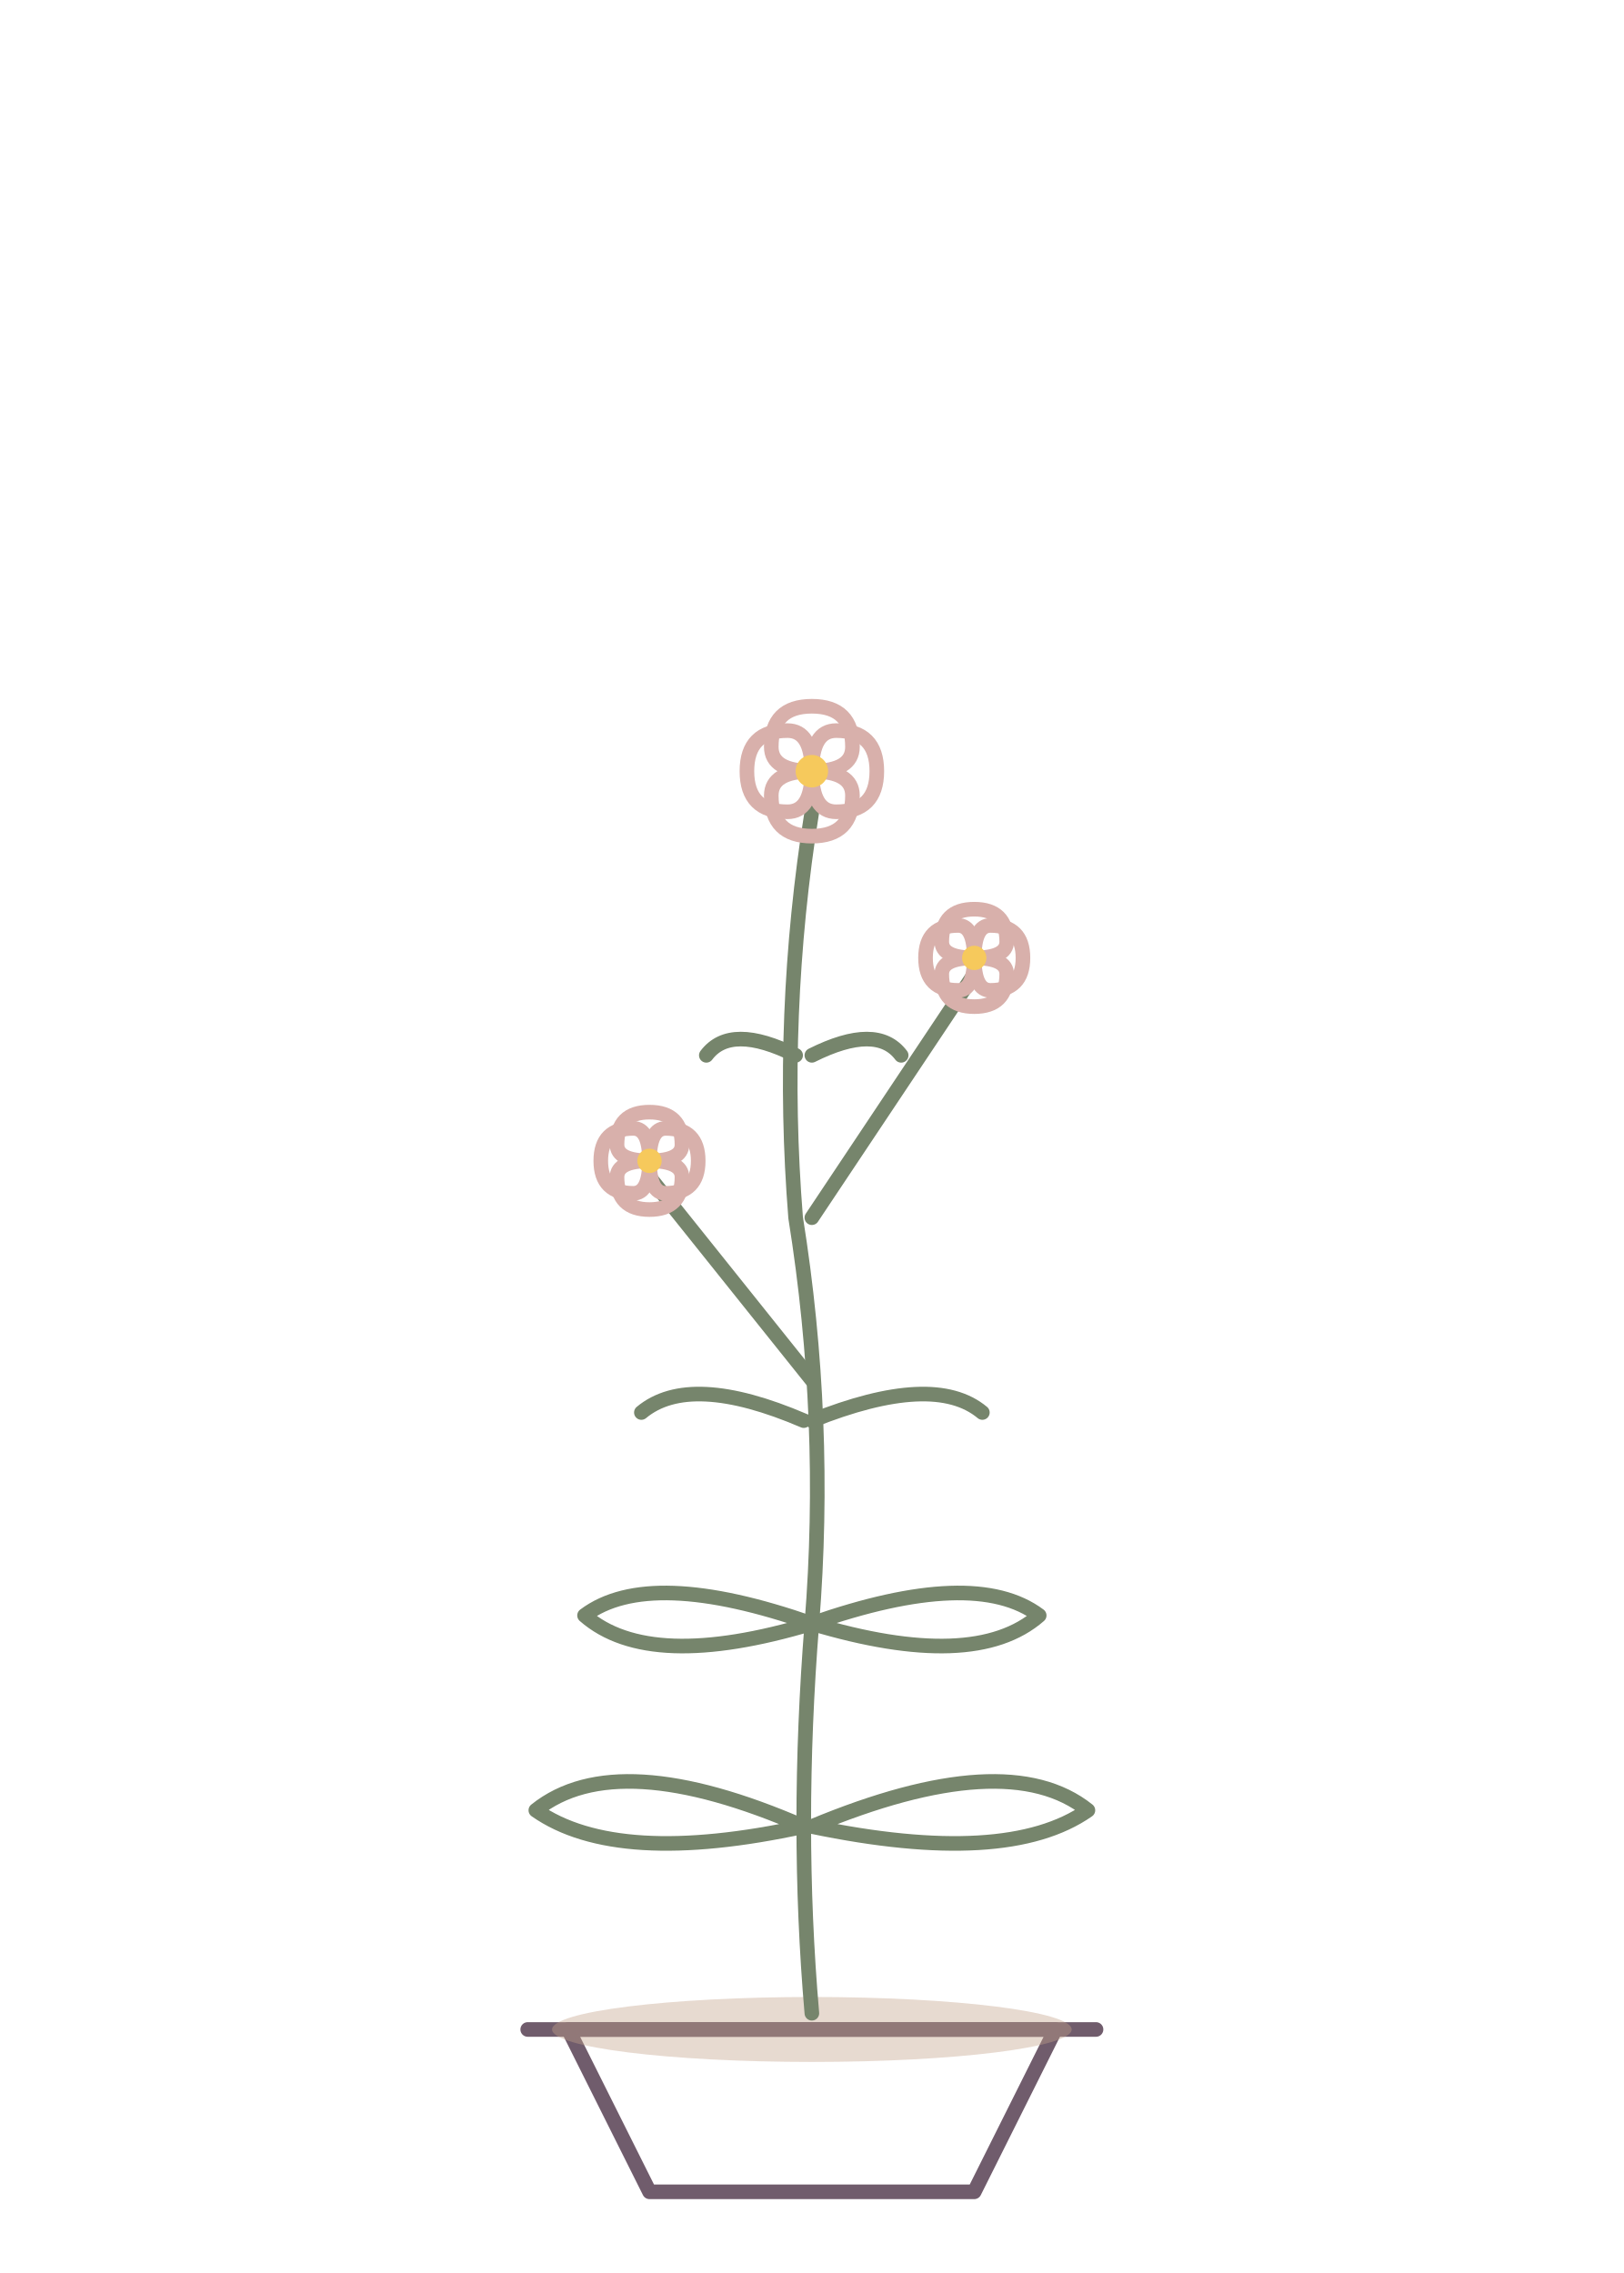
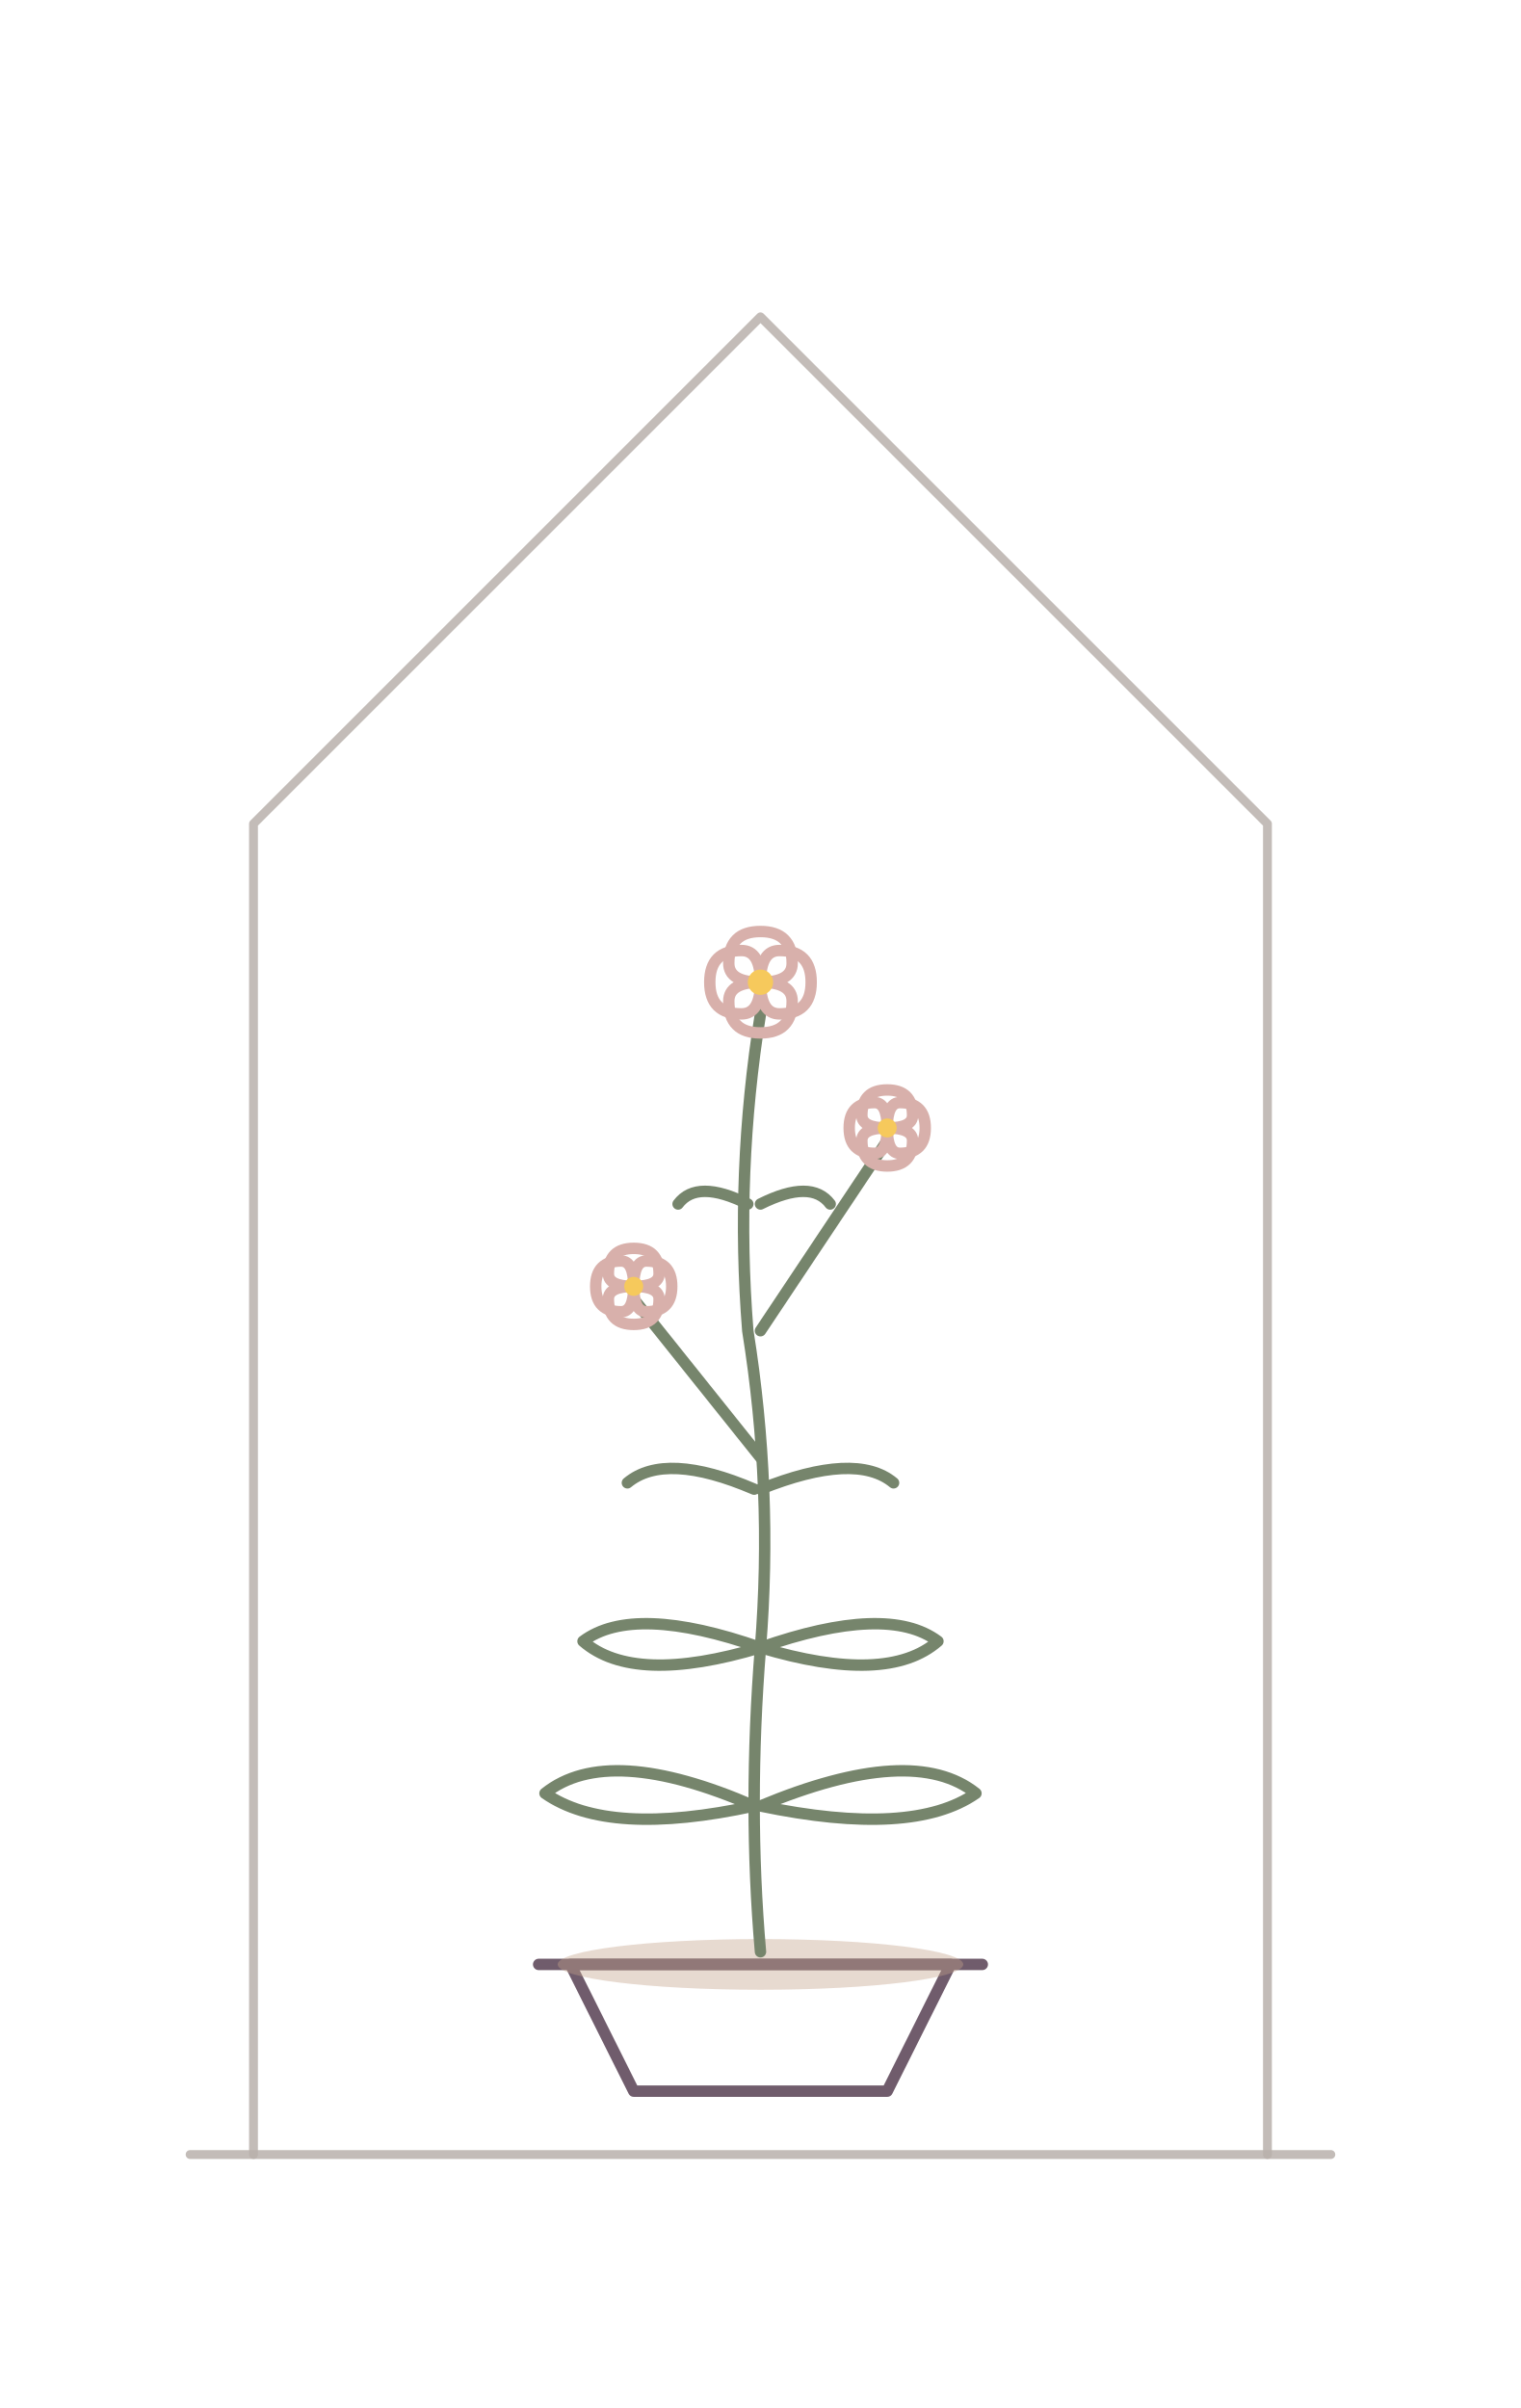
- <svg xmlns="http://www.w3.org/2000/svg" width="200" height="280" viewBox="0 0 200 280">
+ <svg xmlns="http://www.w3.org/2000/svg" width="240" height="380" viewBox="0 0 240 380">
  <g>
+     <path d="M 40 340 L 40 130 L 120 50 L 200 130 L 200 340" fill="none" stroke="#B8B0AB" stroke-width="1.4" stroke-linecap="round" stroke-linejoin="round" opacity="0.85" />
+     <line x1="30" y1="340" x2="210" y2="340" stroke="#B8B0AB" stroke-width="1.4" stroke-linecap="round" opacity="0.85" />
+   </g>
+   <g transform="translate(20, 60)">
    <path d="M 70 250 L 80 270 L 120 270 L 130 250 Z" fill="none" stroke="#705C6C" stroke-width="1.8" stroke-linecap="round" stroke-linejoin="round" />
    <line x1="65" y1="250" x2="135" y2="250" stroke="#705C6C" stroke-width="1.8" stroke-linecap="round" />
    <ellipse cx="100" cy="250" rx="32" ry="4" fill="#C4A28A" opacity="0.4" />
    <path d="M 100 248 Q 98 225 100 200 Q 102 175 98 150 Q 96 125 100 100" fill="none" stroke="#76856C" stroke-width="1.8" stroke-linecap="round" stroke-linejoin="round" />
    <path d="M 100 150 Q 112 132 120 120" fill="none" stroke="#76856C" stroke-width="1.8" stroke-linecap="round" stroke-linejoin="round" />
    <path d="M 100 170 Q 88 155 80 145" fill="none" stroke="#76856C" stroke-width="1.8" stroke-linecap="round" stroke-linejoin="round" />
    <path d="M 99 225 Q 76 215 66 223 Q 76 230 99 225" fill="none" stroke="#76856C" stroke-width="1.8" stroke-linecap="round" stroke-linejoin="round" />
    <path d="M 100 225 Q 124 215 134 223 Q 124 230 100 225" fill="none" stroke="#76856C" stroke-width="1.8" stroke-linecap="round" stroke-linejoin="round" />
    <path d="M 100 200 Q 80 193 72 199 Q 80 206 100 200" fill="none" stroke="#76856C" stroke-width="1.8" stroke-linecap="round" stroke-linejoin="round" />
    <path d="M 100 200 Q 120 193 128 199 Q 120 206 100 200" fill="none" stroke="#76856C" stroke-width="1.8" stroke-linecap="round" stroke-linejoin="round" />
    <path d="M 99 175 Q 85 169 79 174" fill="none" stroke="#76856C" stroke-width="1.8" stroke-linecap="round" stroke-linejoin="round" />
    <path d="M 100 175 Q 115 169 121 174" fill="none" stroke="#76856C" stroke-width="1.8" stroke-linecap="round" stroke-linejoin="round" />
    <path d="M 98 130 Q 90 126 87 130" fill="none" stroke="#76856C" stroke-width="1.8" stroke-linecap="round" stroke-linejoin="round" />
    <path d="M 100 130 Q 108 126 111 130" fill="none" stroke="#76856C" stroke-width="1.8" stroke-linecap="round" stroke-linejoin="round" />
    <g transform="translate(100, 95)">
      <path d="M 0 -8 Q 5 -8 5 -3 Q 5 0 0 0 Q -5 0 -5 -3 Q -5 -8 0 -8 Z" fill="none" stroke="#D8B0AB" stroke-width="1.8" stroke-linecap="round" stroke-linejoin="round" />
      <path d="M 8 0 Q 8 5 3 5 Q 0 5 0 0 Q 0 -5 3 -5 Q 8 -5 8 0 Z" fill="none" stroke="#D8B0AB" stroke-width="1.8" stroke-linecap="round" stroke-linejoin="round" />
      <path d="M 0 8 Q -5 8 -5 3 Q -5 0 0 0 Q 5 0 5 3 Q 5 8 0 8 Z" fill="none" stroke="#D8B0AB" stroke-width="1.8" stroke-linecap="round" stroke-linejoin="round" />
      <path d="M -8 0 Q -8 -5 -3 -5 Q 0 -5 0 0 Q 0 5 -3 5 Q -8 5 -8 0 Z" fill="none" stroke="#D8B0AB" stroke-width="1.8" stroke-linecap="round" stroke-linejoin="round" />
      <circle cx="0" cy="0" r="2" fill="#F6C95C" />
    </g>
    <g transform="translate(120, 118)">
      <path d="M 0 -6 Q 4 -6 4 -2 Q 4 0 0 0 Q -4 0 -4 -2 Q -4 -6 0 -6 Z" fill="none" stroke="#D8B0AB" stroke-width="1.8" stroke-linecap="round" stroke-linejoin="round" />
      <path d="M 6 0 Q 6 4 2 4 Q 0 4 0 0 Q 0 -4 2 -4 Q 6 -4 6 0 Z" fill="none" stroke="#D8B0AB" stroke-width="1.8" stroke-linecap="round" stroke-linejoin="round" />
      <path d="M 0 6 Q -4 6 -4 2 Q -4 0 0 0 Q 4 0 4 2 Q 4 6 0 6 Z" fill="none" stroke="#D8B0AB" stroke-width="1.8" stroke-linecap="round" stroke-linejoin="round" />
      <path d="M -6 0 Q -6 -4 -2 -4 Q 0 -4 0 0 Q 0 4 -2 4 Q -6 4 -6 0 Z" fill="none" stroke="#D8B0AB" stroke-width="1.8" stroke-linecap="round" stroke-linejoin="round" />
      <circle cx="0" cy="0" r="1.5" fill="#F6C95C" />
    </g>
    <g transform="translate(80, 143)">
      <path d="M 0 -6 Q 4 -6 4 -2 Q 4 0 0 0 Q -4 0 -4 -2 Q -4 -6 0 -6 Z" fill="none" stroke="#D8B0AB" stroke-width="1.8" stroke-linecap="round" stroke-linejoin="round" />
      <path d="M 6 0 Q 6 4 2 4 Q 0 4 0 0 Q 0 -4 2 -4 Q 6 -4 6 0 Z" fill="none" stroke="#D8B0AB" stroke-width="1.8" stroke-linecap="round" stroke-linejoin="round" />
      <path d="M 0 6 Q -4 6 -4 2 Q -4 0 0 0 Q 4 0 4 2 Q 4 6 0 6 Z" fill="none" stroke="#D8B0AB" stroke-width="1.8" stroke-linecap="round" stroke-linejoin="round" />
      <path d="M -6 0 Q -6 -4 -2 -4 Q 0 -4 0 0 Q 0 4 -2 4 Q -6 4 -6 0 Z" fill="none" stroke="#D8B0AB" stroke-width="1.8" stroke-linecap="round" stroke-linejoin="round" />
      <circle cx="0" cy="0" r="1.5" fill="#F6C95C" />
    </g>
  </g>
</svg>
